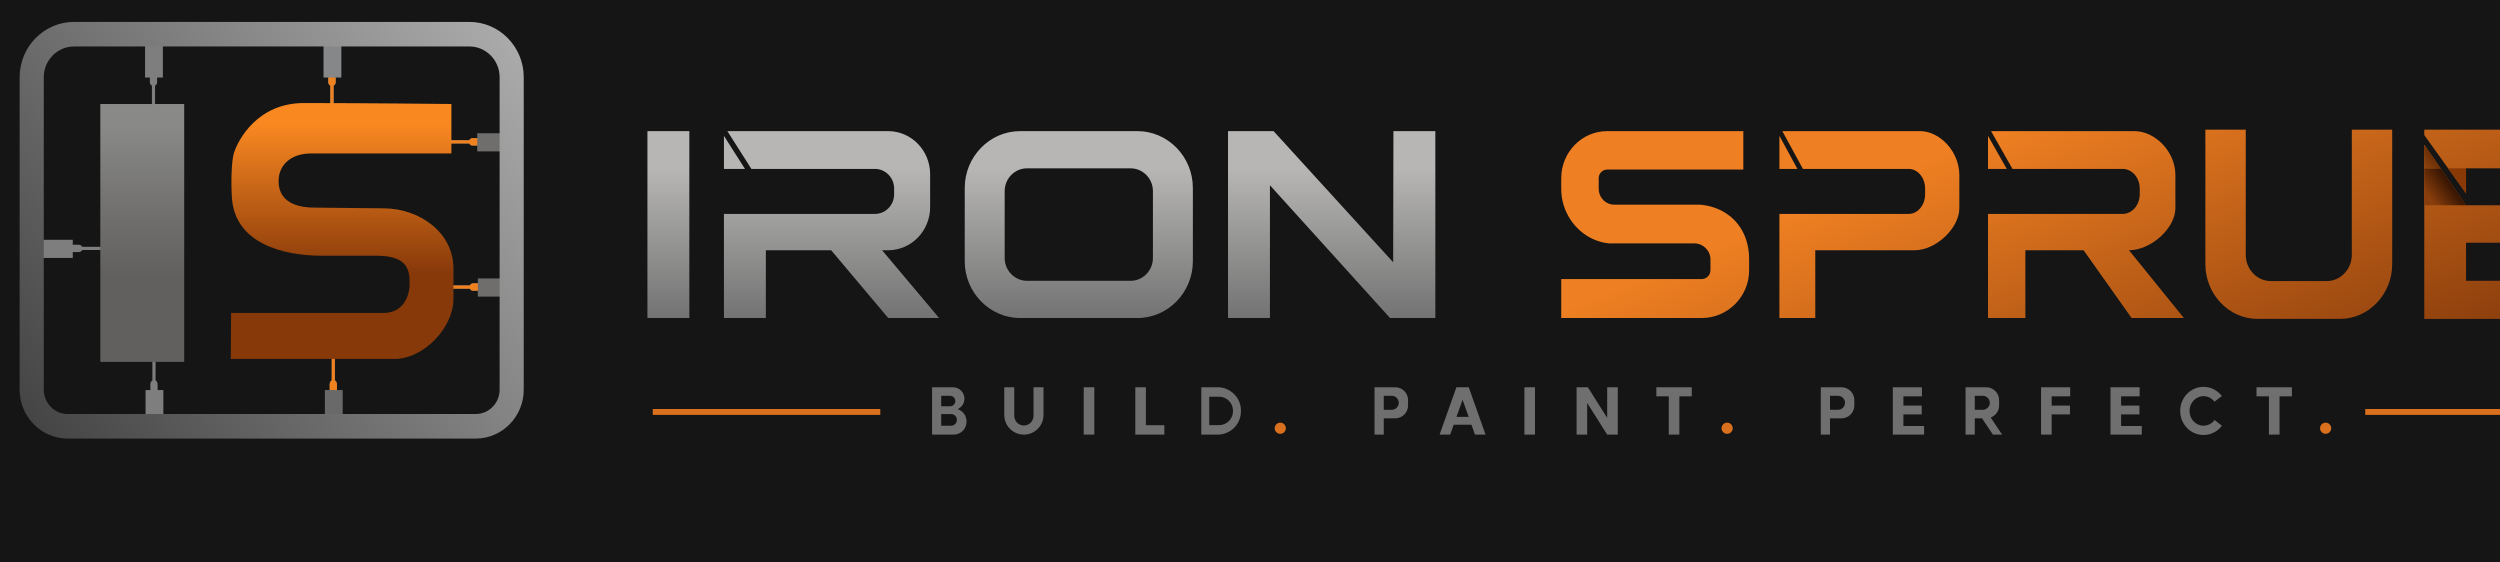
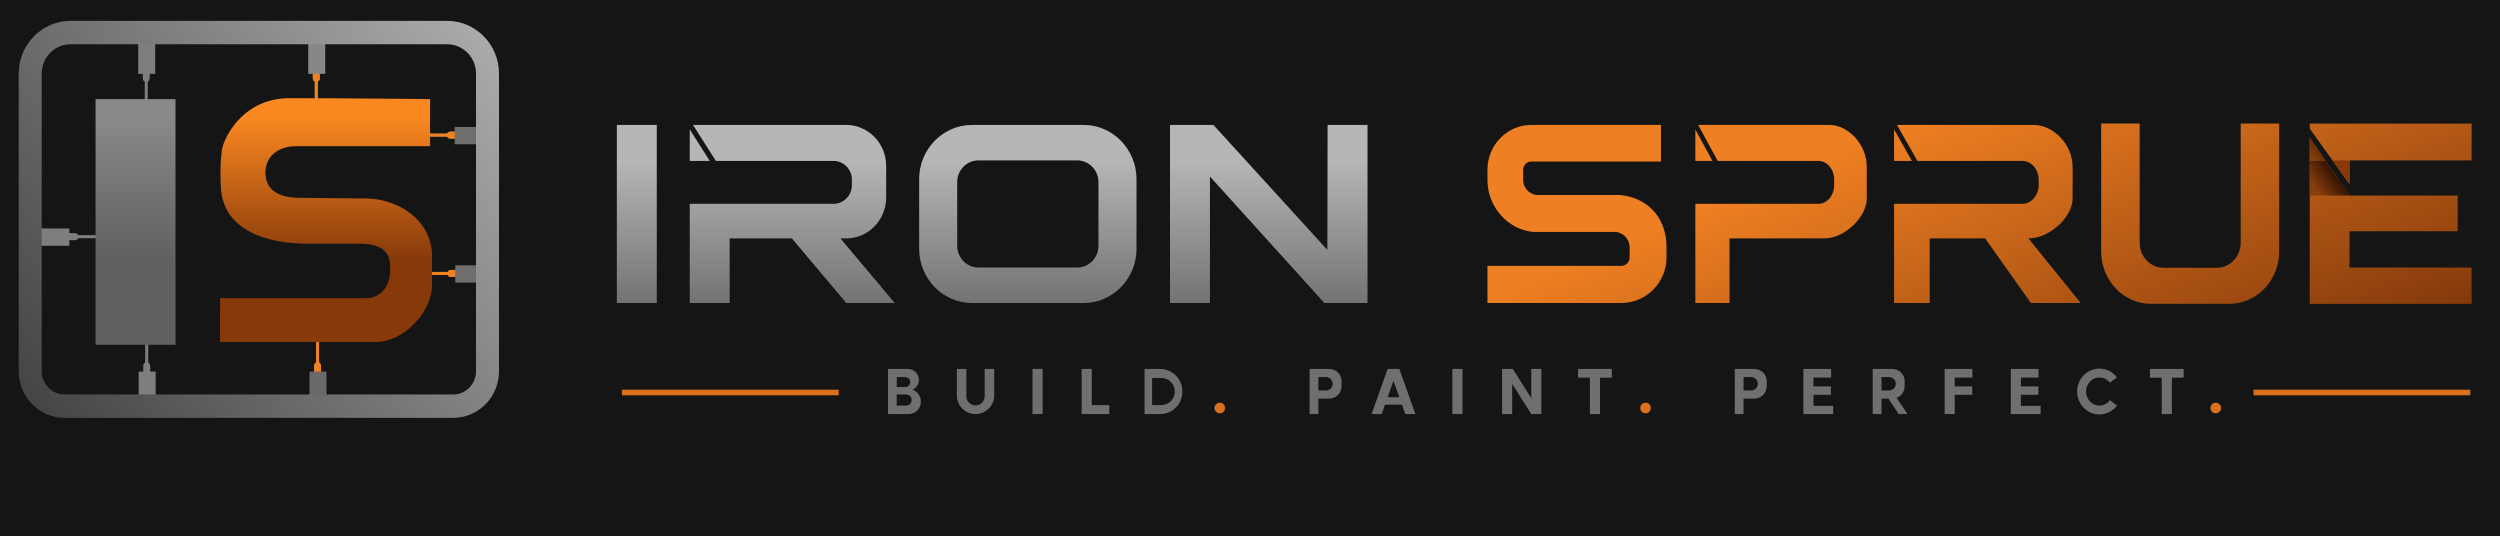
- <svg xmlns="http://www.w3.org/2000/svg" xml:space="preserve" version="1.1" style="shape-rendering:geometricPrecision; text-rendering:geometricPrecision; image-rendering:optimizeQuality; fill-rule:evenodd; clip-rule:evenodd" viewBox="1180 4900 6050 1360">
+ <svg xmlns="http://www.w3.org/2000/svg" xml:space="preserve" version="1.1" style="shape-rendering:geometricPrecision; text-rendering:geometricPrecision; image-rendering:optimizeQuality; fill-rule:evenodd; clip-rule:evenodd" viewBox="1180 4900 6350 1360">
  <defs>
    <style type="text/css">
   
    .fil0 {fill:#151515}
    .fil4 {fill:#69696A}
    .fil1 {fill:#6F6E6D}
    .fil14 {fill:#706F6F}
    .fil3 {fill:#7E7E7F}
    .fil2 {fill:#858789}
    .fil12 {fill:#883906}
    .fil15 {fill:#D8701D}
    .fil16 {fill:#D8701D}
    .fil6 {fill:#F0811F}
    .fil8 {fill:url(#id0)}
    .fil13 {fill:url(#id1)}
    .fil7 {fill:url(#id2)}
    .fil11 {fill:url(#id3)}
    .fil10 {fill:url(#id4)}
    .fil9 {fill:url(#id5)}
    .fil5 {fill:url(#id6);fill-rule:nonzero}
   
  </style>
    <linearGradient id="id0" gradientUnits="userSpaceOnUse" x1="1573.53" y1="5204.9" x2="1573.54" y2="5567.58">
      <stop offset="0" style="stop-opacity:1; stop-color:#898988" />
      <stop offset="0.651" style="stop-opacity:1; stop-color:#6E6D6C" />
      <stop offset="1" style="stop-opacity:1; stop-color:#61605F" />
    </linearGradient>
    <linearGradient id="id1" gradientUnits="userSpaceOnUse" x1="7088.56" y1="5273.21" x2="7035.39" y2="5314.98">
      <stop offset="0" style="stop-opacity:1; stop-color:#532001" />
      <stop offset="1" style="stop-opacity:1; stop-color:#9F4E12" />
    </linearGradient>
    <linearGradient id="id2" gradientUnits="userSpaceOnUse" x1="2086.7" y1="5199.68" x2="2086.7" y2="5560.46">
      <stop offset="0" style="stop-opacity:1; stop-color:#F98821" />
      <stop offset="1" style="stop-opacity:1; stop-color:#88390A" />
    </linearGradient>
    <linearGradient id="id3" gradientUnits="userSpaceOnUse" x1="7114.67" y1="5340.15" x2="7060.56" y2="5379.07">
      <stop offset="0" style="stop-opacity:1; stop-color:#2E1101" />
      <stop offset="1" style="stop-opacity:1; stop-color:#893D0C" />
    </linearGradient>
    <linearGradient id="id4" gradientUnits="userSpaceOnUse" x1="5904.88" y1="5266.11" x2="6270.17" y2="6157.6">
      <stop offset="0" style="stop-opacity:1; stop-color:#EE7F22" />
      <stop offset="1" style="stop-opacity:1; stop-color:#84390B" />
    </linearGradient>
    <linearGradient id="id5" gradientUnits="userSpaceOnUse" x1="3813.98" y1="5669.61" x2="3813.98" y2="5307.36">
      <stop offset="0" style="stop-opacity:1; stop-color:#727372" />
      <stop offset="1" style="stop-opacity:1; stop-color:#B7B6B5" />
    </linearGradient>
    <linearGradient id="id6" gradientUnits="userSpaceOnUse" x1="1269.53" y1="5937.22" x2="2496.09" y2="4987.37">
      <stop offset="0" style="stop-opacity:1; stop-color:#454546" />
      <stop offset="1" style="stop-opacity:1; stop-color:#AFAFAF" />
    </linearGradient>
  </defs>
  <g id="Layer_x0020_1">
    <g id="_2228094135936">
      <polygon class="fil0" points="8015.43,7005.8 8015.43,3994.2 484.57,3994.2 484.57,7005.8 " />
      <path class="fil1" d="M2336.35 5573.86l61.69 0 0 43.88 -61.69 0 0 -14.18 -11.44 0c-3.47,0 -6.49,-2.07 -7.91,-5.06l-53.45 0c-2.1,0 -3.81,-1.75 -3.81,-3.88l0 -0c0,-2.13 1.71,-3.88 3.81,-3.88l53.45 0c1.43,-2.99 4.44,-5.06 7.91,-5.06l11.44 0 0 -11.81z" />
      <path class="fil1" d="M2334.93 5222.5l61.69 0 0 43.89 -61.69 0 0 -14.18 -11.44 0c-3.47,0 -6.49,-2.07 -7.91,-5.06l-53.45 0c-2.1,0 -3.81,-1.74 -3.81,-3.88l0 -0c0,-2.13 1.71,-3.88 3.81,-3.88l53.45 0c1.43,-2.99 4.44,-5.06 7.91,-5.06l11.44 0 0 -11.81z" />
      <path class="fil2" d="M1962.95 5087.58l0 -91.14 43.12 0 0 91.14 -13.93 0 0 11.65c0,3.53 -2.04,6.6 -4.98,8.06l0 54.4c0,2.14 -1.72,3.88 -3.81,3.88l-0 0c-2.1,0 -3.81,-1.74 -3.81,-3.88l0 -54.4c-2.94,-1.45 -4.98,-4.52 -4.98,-8.06l0 -11.65 -11.61 0z" />
      <path class="fil3" d="M1531.03 5087.58l0 -91.14 43.12 0 0 91.14 -13.93 0 0 11.65c0,3.53 -2.04,6.6 -4.98,8.06l0 54.4c0,2.14 -1.71,3.88 -3.81,3.88l-0 0c-2.09,0 -3.81,-1.74 -3.81,-3.88l0 -54.4c-2.94,-1.45 -4.98,-4.52 -4.98,-8.06l0 -11.65 -11.61 0z" />
      <path class="fil3" d="M1356.13 5480.37l-73.44 0 0 43.88 73.44 0 0 -14.18 13.63 0c4.13,0 7.72,-2.07 9.42,-5.07l63.64 0c2.5,0 4.54,-1.74 4.54,-3.88l0 -0c0,-2.13 -2.04,-3.88 -4.54,-3.88l-63.64 0c-1.7,-2.99 -5.29,-5.06 -9.42,-5.06l-13.63 0 0 -11.81z" />
      <path class="fil3" d="M1532.23 5843.91l0 74.75 43.12 0 0 -74.75 -13.93 0 0 -13.87c0,-4.2 -2.04,-7.86 -4.98,-9.59l0 -64.77c0,-2.55 -1.72,-4.62 -3.81,-4.62l-0 0c-2.1,0 -3.81,2.07 -3.81,4.62l0 64.77c-2.94,1.73 -4.98,5.39 -4.98,9.59l0 13.87 -11.61 0z" />
      <path class="fil4" d="M1966.19 5843.91l0 74.75 43.12 0 0 -74.75 -13.93 0 0 -13.87c0,-4.2 -2.04,-7.86 -4.98,-9.59l0 -64.77c0,-2.55 -1.72,-4.62 -3.81,-4.62l-0 0c-2.1,0 -3.81,2.07 -3.81,4.62l0 64.77c-2.94,1.73 -4.98,5.39 -4.98,9.59l0 13.87 -11.61 0z" />
      <path class="fil5" d="M1358.89 4953.06l957.21 0c36.15,0 68.99,15.03 92.78,39.24 23.79,24.21 38.56,57.64 38.56,94.43l0 756.44c0,32.53 -13.06,62.09 -34.09,83.49 -21.03,21.41 -50.07,34.69 -82.03,34.69l-987.66 0c-31.96,0 -61,-13.29 -82.03,-34.69 -21.03,-21.4 -34.08,-50.96 -34.08,-83.49l0 -756.44c0,-36.8 14.77,-70.22 38.56,-94.43 23.79,-24.21 56.63,-39.24 92.78,-39.24zm957.21 59.41l-957.21 0c-20.04,0 -38.27,8.36 -51.51,21.84 -13.24,13.47 -21.46,32.04 -21.46,52.43l0 756.44c0,16.13 6.51,30.81 16.99,41.48 10.48,10.67 24.91,17.29 40.76,17.29l987.66 0c15.85,0 30.28,-6.62 40.76,-17.29 10.48,-10.67 16.98,-25.35 16.98,-41.48l0 -756.44c0,-20.39 -8.22,-38.95 -21.46,-52.43 -13.24,-13.48 -31.48,-21.84 -51.51,-21.84z" />
      <path class="fil6" d="M1992.14 5087.58l0 11.65c0,3.53 -2.04,6.6 -4.98,8.06l0 54.4c0,2.14 -1.72,3.88 -3.81,3.88l-0 0c-2.1,0 -3.81,-1.74 -3.81,-3.88l0 -54.4c-2.94,-1.45 -4.98,-4.52 -4.98,-8.06l0 -11.65 17.58 0zm3.24 756.33l0 -13.87c-0.01,-4.2 -2.04,-7.87 -4.98,-9.59l-0 -64.77c0.01,-2.54 -1.71,-4.62 -3.81,-4.61l-0 -0c-2.09,0 -3.81,2.07 -3.81,4.62l0 64.77c-2.94,1.72 -4.97,5.39 -4.98,9.59l0 13.87 17.58 0zm340.97 -240.34l-11.44 0c-3.47,0 -6.49,-2.07 -7.91,-5.06l-53.45 0c-2.1,0 -3.81,-1.75 -3.81,-3.88l0 0c0,-2.14 1.71,-3.88 3.81,-3.88l53.45 0c1.43,-2.99 4.44,-5.07 7.91,-5.07l11.44 0 0 17.89zm-1.42 -351.36l-11.44 0c-3.47,0 -6.49,-2.07 -7.91,-5.06l-53.45 0c-2.1,0 -3.81,-1.75 -3.81,-3.88l0 -0c0,-2.13 1.71,-3.88 3.81,-3.88l53.45 0c1.43,-2.99 4.44,-5.07 7.91,-5.07l11.44 0 0 17.89z" />
      <path class="fil7" d="M2272.4 5151.69l0 119.74c0,0 -294.84,0 -340.61,0 -45.77,0 -77.61,26.33 -77.61,66.84 0,40.51 28.52,63.54 84.91,64.13l171.83 1.82c81.58,0.86 166.46,55.92 166.46,146.4 0,63.51 0,63.36 0,72.24 0,70.67 -72.42,145.81 -142.93,145.81 -94.85,0 -395.93,0 -395.93,0l0.74 -111.32c0,0 320.98,0 368.74,0 47.76,0 63.27,-40.58 63.27,-70.62 0,-30.04 -1.99,-67.85 -79.6,-67.85 0,0 -43.77,0 -132.66,0 -92.77,0 -209.7,-29.18 -217.66,-139.07 -2.93,-40.48 -0.8,-91.59 4.57,-108.92 10.63,-34.26 58.44,-121.54 169.31,-121.54 141.95,0 357.17,2.33 357.17,2.33z" />
      <rect class="fil8" x="1422.75" y="5151.73" width="203.01" height="624.01" />
      <path class="fil9" d="M2746.77 5217.32l101.43 0 0 452.29 -101.43 0 0 -452.29zm1405.05 0l110.25 0 289.39 317.34 0.63 -317.34 101.43 0 0 429.26 0 23.04 -109.59 0 -290.56 -321.13 -0.12 1.82 0 319.31 -101.43 0 0 -452.29zm-503.07 0l283.88 0c73.76,0 134.1,61.87 134.1,137.5l0 177.3c0,75.63 -60.35,137.5 -134.1,137.5l-283.88 0c-73.76,0 -134.1,-61.87 -134.1,-137.5l0 -177.3c0,-75.63 60.35,-137.5 134.1,-137.5zm16.43 90.04l251.02 0c29.63,0 53.86,24.85 53.86,55.22l0 161.76c0,30.37 -24.24,55.22 -53.86,55.22l-251.02 0c-29.63,0 -53.87,-24.85 -53.87,-55.22l0 -161.76c0,-30.37 24.24,-55.22 53.87,-55.22zm-724.95 -90.04l65.91 0 27.22 0 296.12 0c55.79,0 101.43,46.8 101.43,104l0 80.27c0,57.2 -45.65,104 -101.43,104l-14.86 0 138.07 164.02 -123.21 0 -138.07 -164.02 -158.05 0 0 164.02 -101.43 0 0 -251.96 365.57 0c25.46,0 46.29,-21.36 46.29,-47.46l0 -13.96c0,-26.1 -20.83,-47.46 -46.29,-47.46l-299.14 0 -58.13 -91.44zm42.58 91.44l-50.87 0 0 -80.03 50.87 80.03z" />
      <path class="fil10" d="M5998.38 5217.32l58.76 0 24.27 0 264.02 0c49.74,0 99.03,49.16 99.03,106.36l0 80.27c0,47.98 -58.77,101.64 -112.28,101.64l132.8 164.02 -126.54 0 -116.12 -164.02 -140.92 0 0 164.02 -90.43 0 0 -251.96 325.93 0c22.7,0 41.27,-21.36 41.27,-47.46l0 -13.96c0,-26.1 -18.57,-47.46 -41.27,-47.46l-266.71 0 -51.83 -91.44zm-704.35 177.98l-207.88 0c-2.11,0 -4.19,-0.19 -6.21,-0.54 -17.46,-3.1 -31.09,-19.01 -31.09,-37.69l0 -25.94c0,-11.27 9.31,-20.82 20.31,-20.82l329.68 0 0 -92.98 -329.68 0c-61.05,0 -110.99,51.21 -110.99,113.8l0 25.94c0,13.04 1.88,25.7 5.37,37.69 14.76,50.66 58.33,89.42 110.84,94.31l136.54 0 69.91 0c20.98,0 38.48,17.64 38.48,38.79l0 26.31c0,11.43 -9.61,21.12 -20.95,21.12l-340.2 0 0 94.32 340.2 0c63,0 114.54,-51.95 114.54,-115.44l0 -26.31c0,-24.65 -5.07,-46.26 -14.06,-64.5 -19.9,-40.36 -59,-64.23 -104.81,-68.06zm1752.7 276.44l101.08 0 310.09 0 0 -92.13 -310.09 0 0 -92.13 274.69 0 0 -90.74 -274.69 0 -101.08 -146.61 0 421.61zm101.08 -303.84l0 -60.5 310.09 0 0 -93.53 -310.09 0 -101.08 0 0 12.96 101.08 141.08zm-630.8 -154.04l97.73 0 0 302.8c0,34.93 27.22,63.51 60.49,63.51l135.66 0c33.27,0 60.49,-28.58 60.49,-63.51l0 -302.8 97.74 0 0 325.26c0,72.94 -56.85,132.61 -126.33,132.61l-199.46 0c-69.48,0 -126.32,-59.67 -126.32,-132.61l0 -325.26zm-1023.76 3.46l56.43 0 23.3 0 253.52 0c47.76,0 95.09,49.16 95.09,106.36l0 80.27c0,47.98 -56.43,101.64 -107.81,101.64l-105.48 0 -135.31 0 0 164.02 -86.83 0 0 -251.96 312.97 0c21.8,0 39.63,-21.36 39.63,-47.46l0 -13.96c0,-26.1 -17.83,-47.46 -39.63,-47.46l-256.1 0 -49.77 -91.44zm36.45 91.44l-43.55 0 0 -80.03 43.55 80.03zm506.63 0l-45.36 0 0 -80.03 45.36 80.03z" />
      <polygon class="fil11" points="7147.82,5396.74 7086.22,5307.4 7046.74,5307.4 7046.74,5396.74 " />
      <polygon class="fil12" points="7104.47,5307.4 7147.82,5367.9 7147.82,5307.4 " />
      <polygon class="fil13" points="7046.74,5307.4 7086.22,5307.4 7046.74,5250.13 " />
      <path class="fil14" d="M3802.58 5837.15l25.64 0 0 114.64 -25.64 0 0 -114.64zm2868.26 0l9.78 0 15.85 0 29.96 0 0 22.05 -29.96 0 0 92.59 -25.63 0 0 -92.59 -30.1 0 0 -22.05 30.1 0zm-158.31 -0.99c18.04,0 34.1,8.72 44.44,22.3l-17.97 13.62c-6.22,-8.15 -15.77,-13.37 -26.47,-13.37 -18.75,0 -33.94,15.99 -33.94,35.72 0,19.73 15.2,35.72 33.94,35.72 10.88,0 20.56,-5.39 26.77,-13.76l17.72 13.94c-10.34,13.62 -26.43,22.37 -44.5,22.37 -31.2,0 -56.49,-26.09 -56.49,-58.27 0,-32.18 25.29,-58.27 56.49,-58.27zm-393.17 0.99l25.63 0 44.86 0 0 22.04 -44.86 0 0 22.31 44.39 0 0 21.36 -44.39 0 0 28.01 0 20.91 -25.63 0 0 -114.64zm168.05 0l25.64 0 44.86 0 0 22.04 -44.86 0 0 22.31 44.38 0 0 21.36 -44.38 0 0 28.01 50.08 0 0 20.91 -50.08 0 -25.64 0 0 -114.64zm-350.75 0l18.99 0 3.33 0 27.77 0c17.1,0 31.09,13.99 31.09,31.09l0 13.04c0,13.33 -8.5,24.77 -20.35,29.17l27.65 41.33 -22.31 0 -26.36 -39.41 -17.48 0 0 39.41 -22.31 0 0 -114.64zm22.31 20.67l0 33.88 19.37 0c9.32,0 16.94,-7.62 16.94,-16.94l0 0c0,-9.32 -7.62,-16.94 -16.94,-16.94l-19.37 0zm-198.37 -20.67l25.63 0 44.86 0 0 22.04 -44.86 0 0 22.31 44.39 0 0 21.36 -44.39 0 0 28.01 50.08 0 0 20.91 -50.08 0 -25.63 0 0 -114.64zm-174.28 0l18.99 0 3.32 0 27.77 0c17.1,0 31.09,13.99 31.09,31.09l0 13.04c0,17.1 -13.99,31.09 -31.09,31.09l-27.77 0 0 39.41 -22.31 0 0 -114.64zm22.31 20.67l0 33.88 19.37 0c9.32,0 16.94,-7.62 16.94,-16.94l0 0c0,-9.32 -7.63,-16.94 -16.94,-16.94l-19.37 0zm-390.19 -20.67l9.78 0 15.85 0 29.96 0 0 22.05 -29.96 0 0 92.59 -25.63 0 0 -92.59 -30.1 0 0 -22.05 30.1 0zm-223.11 0l1.68 0 23.96 0 1.68 0 46.74 74.04 0 -74.04 25.63 0 0 114.64 -25.63 0 -48.42 -76.7 0 76.7 -25.63 0 0 -114.64zm-265.21 0l-21.36 0 -4.27 0 -40.67 114.64 25.63 0 8.51 -23.99 42.95 0 8.51 23.99 25.63 0 -40.67 -114.64 -4.27 0zm-25.42 71.67l14.74 -41.56 14.74 41.56 -29.48 0zm164.35 -71.67l25.63 0 0 114.64 -25.63 0 0 -114.64zm-362.68 0l18.99 0 3.32 0 27.77 0c17.1,0 31.09,13.99 31.09,31.09l0 13.04c0,17.1 -13.99,31.09 -31.09,31.09l-27.77 0 0 39.41 -22.31 0 0 -114.64zm22.31 20.67l0 33.88 19.37 0c9.32,0 16.94,-7.62 16.94,-16.94l0 0c0,-9.32 -7.62,-16.94 -16.94,-16.94l-19.37 0zm-441.49 -20.67l39.64 0c30.94,0 56.26,25.31 56.26,56.25l0 2.14c0,30.94 -25.31,56.25 -56.26,56.25l-39.64 0 0 -114.64zm19.19 22.94l23.78 0c18.56,0 33.74,15.18 33.74,33.74l0 1.28c0,18.56 -15.18,33.74 -33.74,33.74l-23.78 0 0 -68.76zm-670.74 -22.94l21.36 0 29.31 0c15.21,0 27.65,12.44 27.65,27.65l0 0c0,11.23 -6.78,20.95 -16.46,25.27 12.41,4.04 21.44,15.75 21.44,29.46l0 1.29c0,17.04 -13.94,30.97 -30.97,30.97l-30.98 0 -21.36 0 0 -114.64zm22.07 20.65l21.48 0c6.98,0 12.7,5.71 12.7,12.7l0 0c0,6.98 -5.71,12.7 -12.7,12.7l-21.48 0 0 -25.4zm0 44.18l23.87 0c7.76,0 14.11,6.35 14.11,14.11l0 0c0,7.76 -6.35,14.11 -14.11,14.11l-23.87 0 0 -28.22zm152.62 -64.82l24.21 0 0 69.31c0,12.79 10.47,23.26 23.26,23.26l0 0c12.79,0 23.26,-10.47 23.26,-23.26l0 -69.31 24.21 0 0 67.17c0,26.11 -21.36,47.47 -47.47,47.47l0 0c-26.11,0 -47.47,-21.36 -47.47,-47.47l0 -67.17zm342.74 114.64l44.63 0 0 -22.78 -44.63 0 0 -91.86 -25.63 0 0 91.86 0 22.78 25.63 0z" />
      <path class="fil15" d="M4278.27 5922.79c7.47,0 13.53,6.06 13.53,13.53 0,7.47 -6.06,13.53 -13.53,13.53 -7.47,0 -13.53,-6.06 -13.53,-13.53 0,-7.47 6.06,-13.53 13.53,-13.53zm2529.74 0c7.47,0 13.53,6.06 13.53,13.53 0,7.47 -6.06,13.53 -13.53,13.53 -7.47,0 -13.53,-6.06 -13.53,-13.53 0,-7.47 6.06,-13.53 13.53,-13.53zm-1448.35 0c7.47,0 13.53,6.06 13.53,13.53 0,7.47 -6.06,13.53 -13.53,13.53 -7.47,0 -13.53,-6.06 -13.53,-13.53 0,-7.47 6.06,-13.53 13.53,-13.53z" />
      <path class="fil16" d="M2759.64 5889.79l550.67 0 0 14.24 -550.67 0 0 -14.24zm4144.26 0l550.67 0 0 14.24 -550.67 0 0 -14.24z" />
    </g>
  </g>
</svg>
